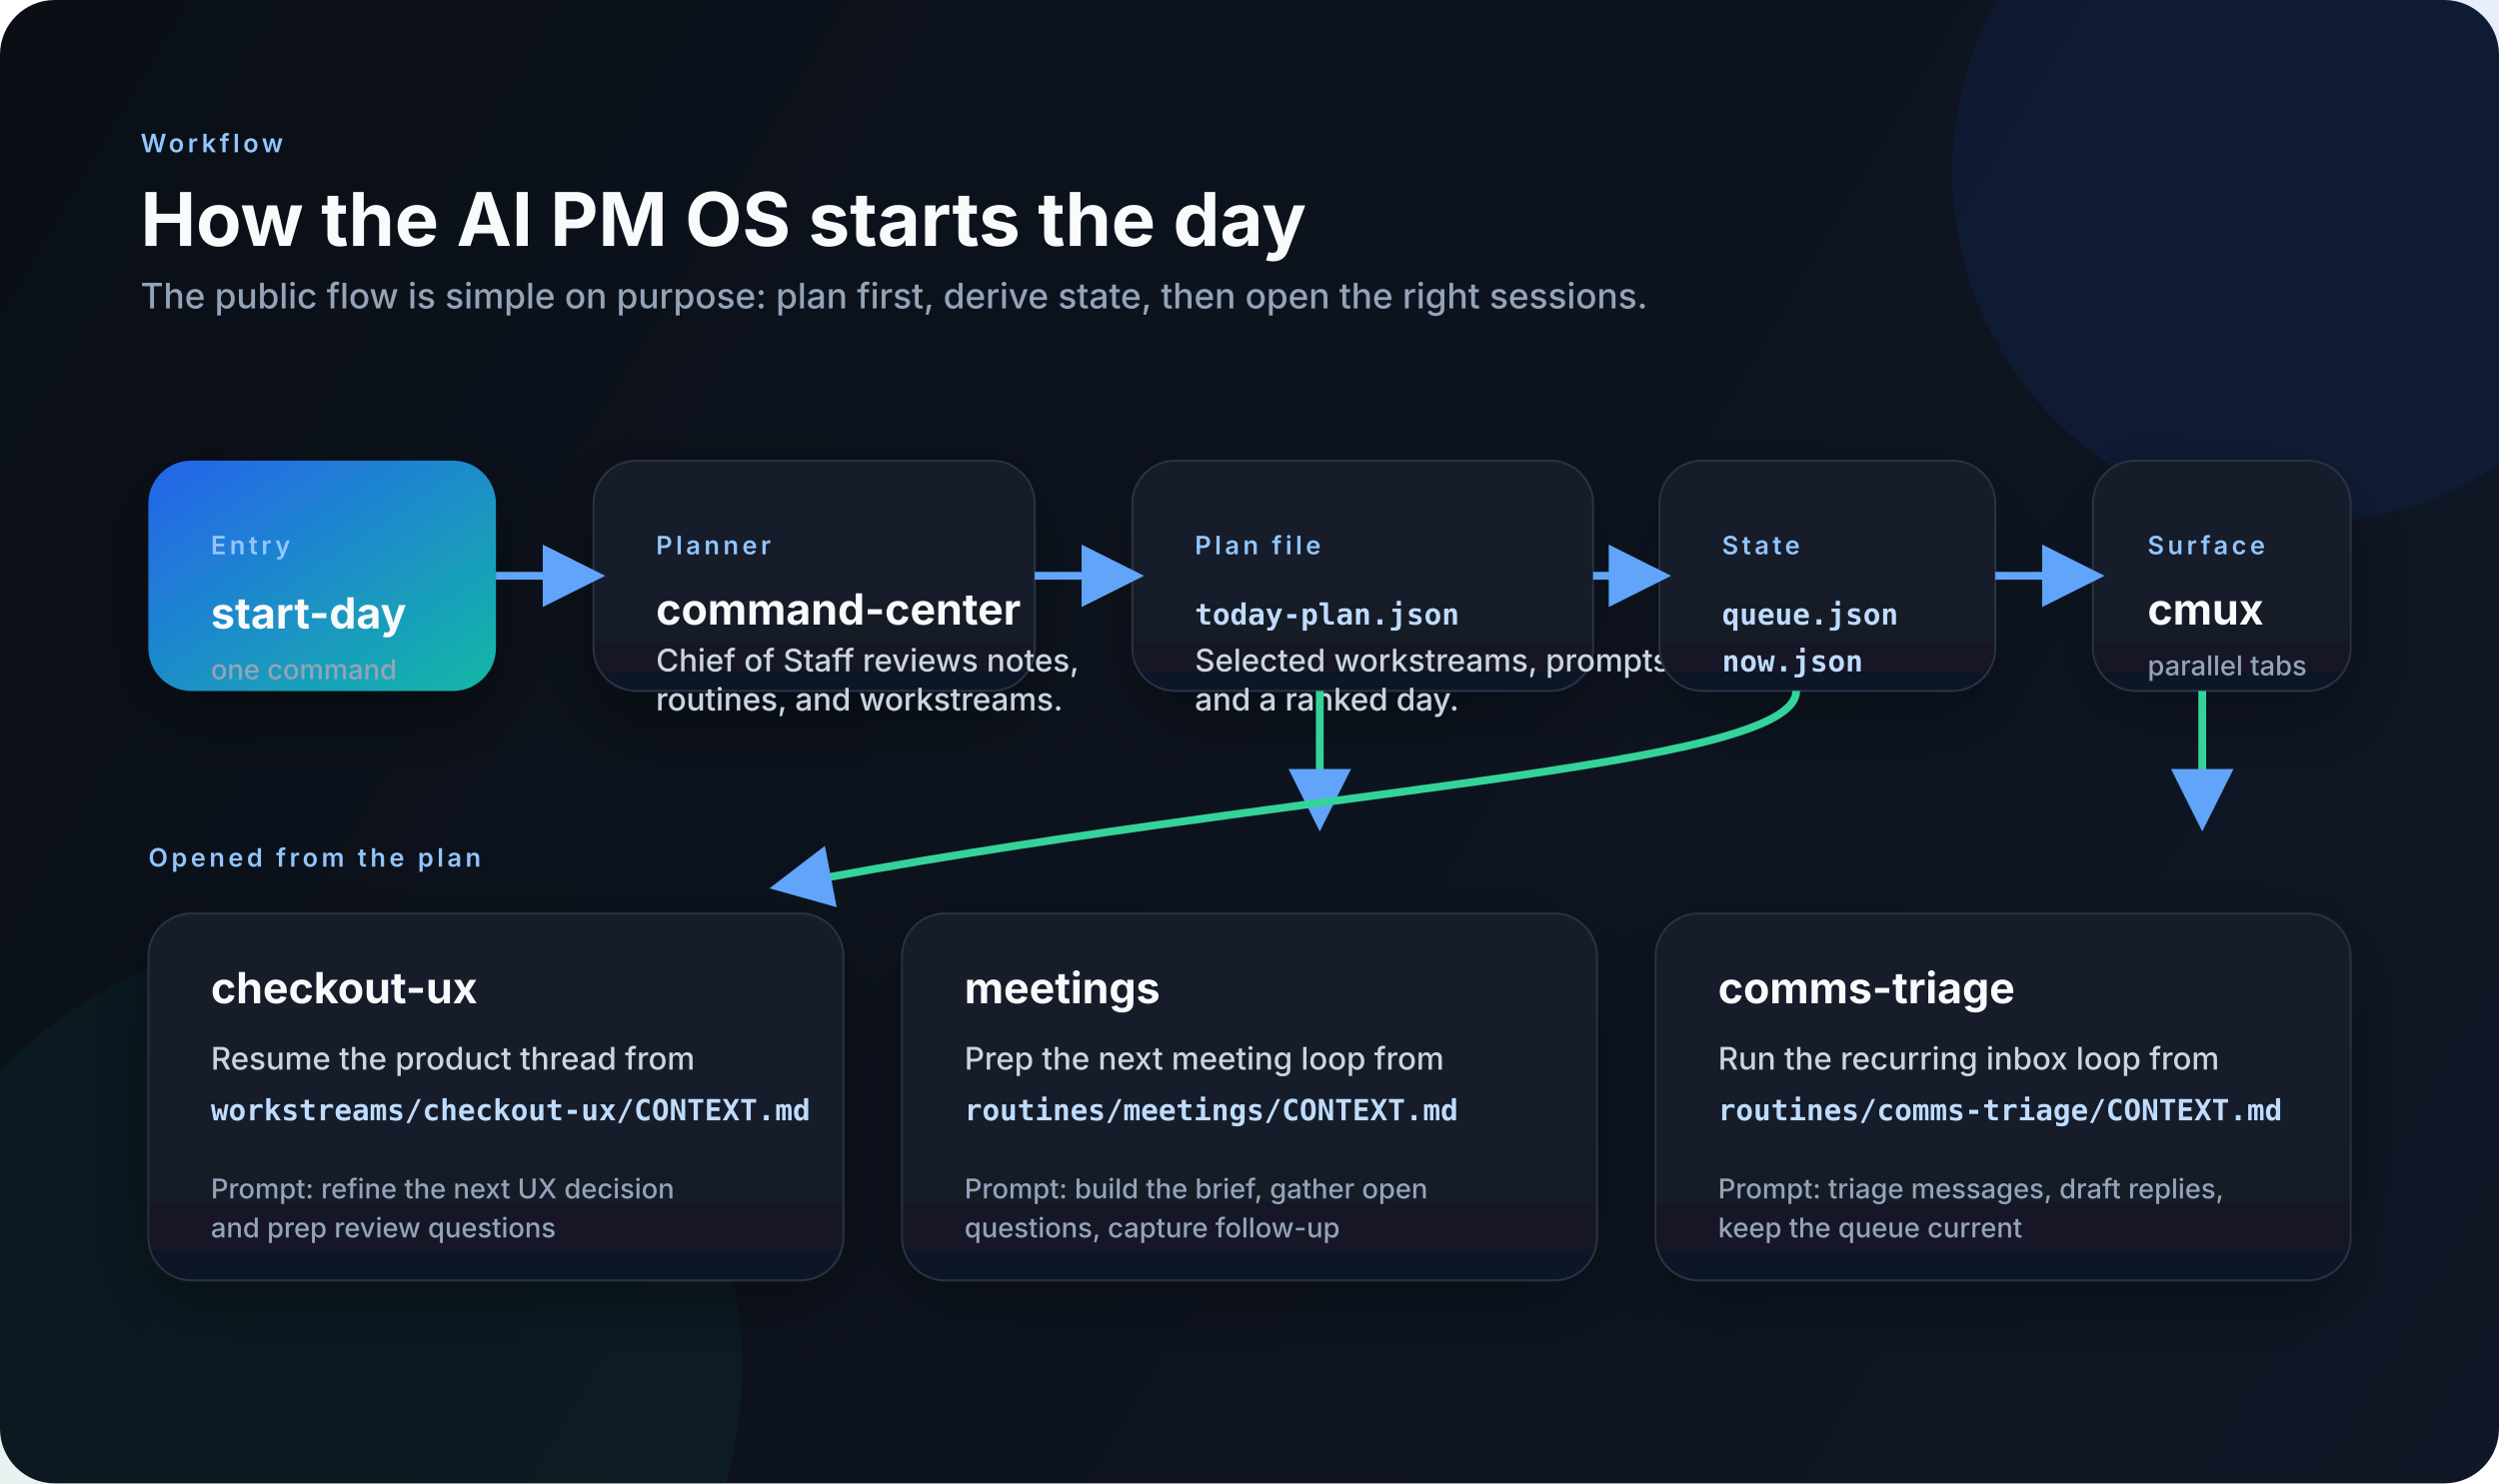
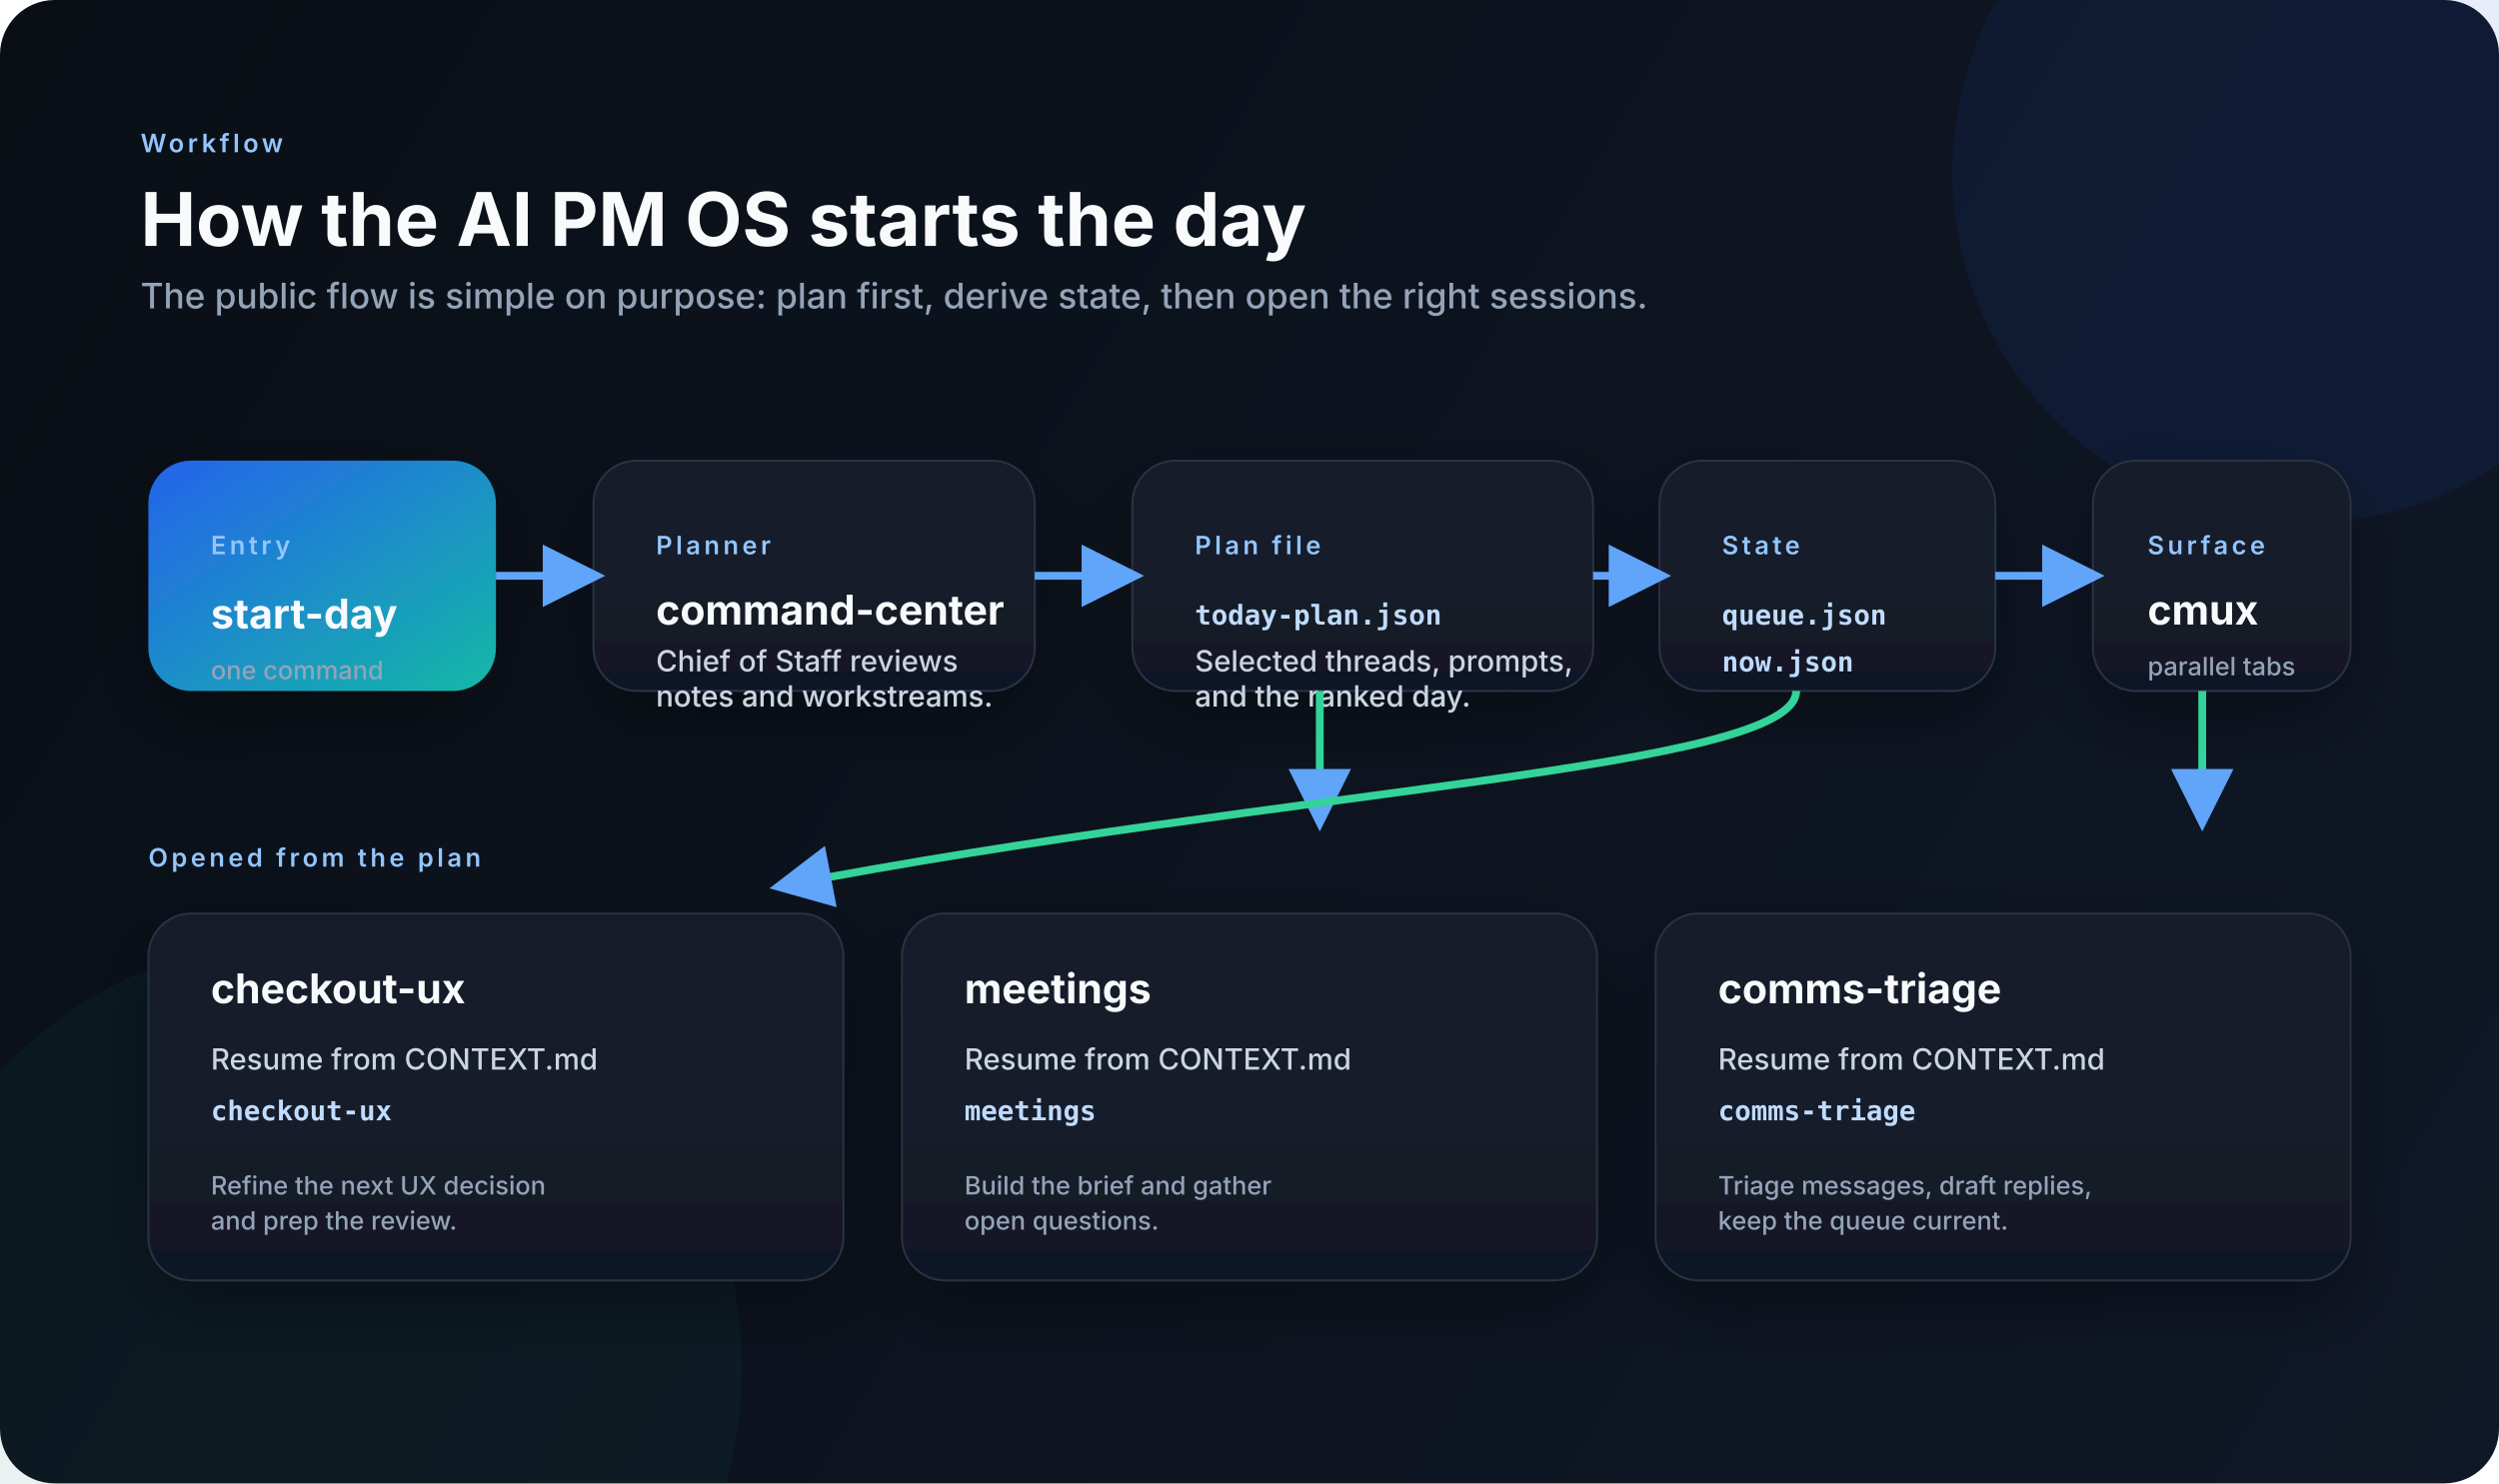
<svg xmlns="http://www.w3.org/2000/svg" width="1280" height="760" viewBox="0 0 1280 760" fill="none">
  <defs>
    <linearGradient id="bg" x1="0" y1="0" x2="1280" y2="760" gradientUnits="userSpaceOnUse">
      <stop stop-color="#0A0F16" />
      <stop offset="1" stop-color="#101827" />
    </linearGradient>
    <linearGradient id="box" x1="0" y1="0" x2="0" y2="1">
      <stop stop-color="#171F2B" />
      <stop offset="1" stop-color="#111827" />
    </linearGradient>
    <linearGradient id="accent" x1="0" y1="0" x2="1" y2="1">
      <stop stop-color="#2563EB" />
      <stop offset="1" stop-color="#14B8A6" />
    </linearGradient>
    <filter id="shadow" x="-20%" y="-20%" width="140%" height="140%">
      <feDropShadow dx="0" dy="14" stdDeviation="18" flood-color="#000000" flood-opacity="0.35" />
    </filter>
    <marker id="arrow" markerWidth="8" markerHeight="8" refX="6.5" refY="4" orient="auto">
      <path d="M0 0L8 4L0 8V0Z" fill="#60A5FA" />
    </marker>
    <style>
      .title{font:700 38px Inter,Arial,sans-serif;fill:#F8FAFC}
      .subtitle{font:500 18px Inter,Arial,sans-serif;fill:#94A3B8}
      .kicker{font:600 13px Inter,Arial,sans-serif;fill:#93C5FD;letter-spacing:1.8px;text-transform:uppercase}
-       .step{font:700 22px Inter,Arial,sans-serif;fill:#F8FAFC}
-       .copy{font:500 16px Inter,Arial,sans-serif;fill:#CBD5E1}
-       .mono{font:600 15px 'JetBrains Mono',monospace;fill:#BFDBFE}
-       .mini{font:500 14px Inter,Arial,sans-serif;fill:#94A3B8}
+       .step{font:700 21px Inter,Arial,sans-serif;fill:#F8FAFC}
+       .copy{font:500 15px Inter,Arial,sans-serif;fill:#CBD5E1}
+       .mono{font:600 14px 'JetBrains Mono',monospace;fill:#BFDBFE}
+       .mini{font:500 13px Inter,Arial,sans-serif;fill:#94A3B8}
    </style>
  </defs>
  <rect width="1280" height="760" rx="28" fill="url(#bg)" />
  <circle cx="1180" cy="88" r="180" fill="#1D4ED8" fill-opacity="0.10" />
  <circle cx="160" cy="700" r="220" fill="#0F766E" fill-opacity="0.09" />
  <text x="72" y="78" class="kicker">Workflow</text>
  <text x="72" y="126" class="title">How the AI PM OS starts the day</text>
  <text x="72" y="158" class="subtitle">The public flow is simple on purpose: plan first, derive state, then open the right sessions.</text>
  <g filter="url(#shadow)">
    <rect x="76" y="236" width="178" height="118" rx="22" fill="url(#accent)" />
    <text x="108" y="284" class="kicker" fill="#DBEAFE">Entry</text>
    <text x="108" y="322" class="step">start-day</text>
    <text x="108" y="348" class="mini">one command</text>
    <rect x="304" y="236" width="226" height="118" rx="22" fill="url(#box)" stroke="#2A3342" />
    <text x="336" y="284" class="kicker">Planner</text>
    <text x="336" y="320" class="step">command-center</text>
-     <text x="336" y="344" class="copy">Chief of Staff reviews notes,</text>
-     <text x="336" y="364" class="copy">routines, and workstreams.</text>
+     <text x="336" y="344" class="copy">Chief of Staff reviews</text>
+     <text x="336" y="362" class="copy">notes and workstreams.</text>
    <rect x="580" y="236" width="236" height="118" rx="22" fill="url(#box)" stroke="#2A3342" />
    <text x="612" y="284" class="kicker">Plan file</text>
    <text x="612" y="320" class="mono">today-plan.json</text>
-     <text x="612" y="344" class="copy">Selected workstreams, prompts,</text>
-     <text x="612" y="364" class="copy">and a ranked day.</text>
+     <text x="612" y="344" class="copy">Selected threads, prompts,</text>
+     <text x="612" y="362" class="copy">and the ranked day.</text>
    <rect x="850" y="236" width="172" height="118" rx="22" fill="url(#box)" stroke="#2A3342" />
    <text x="882" y="284" class="kicker">State</text>
    <text x="882" y="320" class="mono">queue.json</text>
    <text x="882" y="344" class="mono">now.json</text>
    <rect x="1072" y="236" width="132" height="118" rx="22" fill="url(#box)" stroke="#2A3342" />
    <text x="1100" y="284" class="kicker">Surface</text>
    <text x="1100" y="320" class="step">cmux</text>
    <text x="1100" y="346" class="mini">parallel tabs</text>
  </g>
  <path d="M254 295H304" stroke="#60A5FA" stroke-width="4" marker-end="url(#arrow)" />
  <path d="M530 295H580" stroke="#60A5FA" stroke-width="4" marker-end="url(#arrow)" />
  <path d="M816 295H850" stroke="#60A5FA" stroke-width="4" marker-end="url(#arrow)" />
  <path d="M1022 295H1072" stroke="#60A5FA" stroke-width="4" marker-end="url(#arrow)" />
  <text x="76" y="444" class="kicker">Opened from the plan</text>
  <g filter="url(#shadow)">
    <rect x="76" y="468" width="356" height="188" rx="22" fill="url(#box)" stroke="#2A3342" />
    <text x="108" y="514" class="step">checkout-ux</text>
-     <text x="108" y="548" class="copy">Resume the product thread from</text>
-     <text x="108" y="574" class="mono">workstreams/checkout-ux/CONTEXT.md</text>
-     <text x="108" y="614" class="mini">Prompt: refine the next UX decision</text>
-     <text x="108" y="634" class="mini">and prep review questions</text>
+     <text x="108" y="548" class="copy">Resume from CONTEXT.md</text>
+     <text x="108" y="574" class="mono">checkout-ux</text>
+     <text x="108" y="612" class="mini">Refine the next UX decision</text>
+     <text x="108" y="630" class="mini">and prep the review.</text>
    <rect x="462" y="468" width="356" height="188" rx="22" fill="url(#box)" stroke="#2A3342" />
    <text x="494" y="514" class="step">meetings</text>
-     <text x="494" y="548" class="copy">Prep the next meeting loop from</text>
-     <text x="494" y="574" class="mono">routines/meetings/CONTEXT.md</text>
-     <text x="494" y="614" class="mini">Prompt: build the brief, gather open</text>
-     <text x="494" y="634" class="mini">questions, capture follow-up</text>
+     <text x="494" y="548" class="copy">Resume from CONTEXT.md</text>
+     <text x="494" y="574" class="mono">meetings</text>
+     <text x="494" y="612" class="mini">Build the brief and gather</text>
+     <text x="494" y="630" class="mini">open questions.</text>
    <rect x="848" y="468" width="356" height="188" rx="22" fill="url(#box)" stroke="#2A3342" />
    <text x="880" y="514" class="step">comms-triage</text>
-     <text x="880" y="548" class="copy">Run the recurring inbox loop from</text>
-     <text x="880" y="574" class="mono">routines/comms-triage/CONTEXT.md</text>
-     <text x="880" y="614" class="mini">Prompt: triage messages, draft replies,</text>
-     <text x="880" y="634" class="mini">keep the queue current</text>
+     <text x="880" y="548" class="copy">Resume from CONTEXT.md</text>
+     <text x="880" y="574" class="mono">comms-triage</text>
+     <text x="880" y="612" class="mini">Triage messages, draft replies,</text>
+     <text x="880" y="630" class="mini">keep the queue current.</text>
  </g>
  <path d="M676 354V420" stroke="#34D399" stroke-width="4" marker-end="url(#arrow)" />
  <path d="M1128 354V420" stroke="#34D399" stroke-width="4" marker-end="url(#arrow)" />
  <path d="M920 354C920 394 660 404 400 454" stroke="#34D399" stroke-width="4" marker-end="url(#arrow)" />
</svg>
